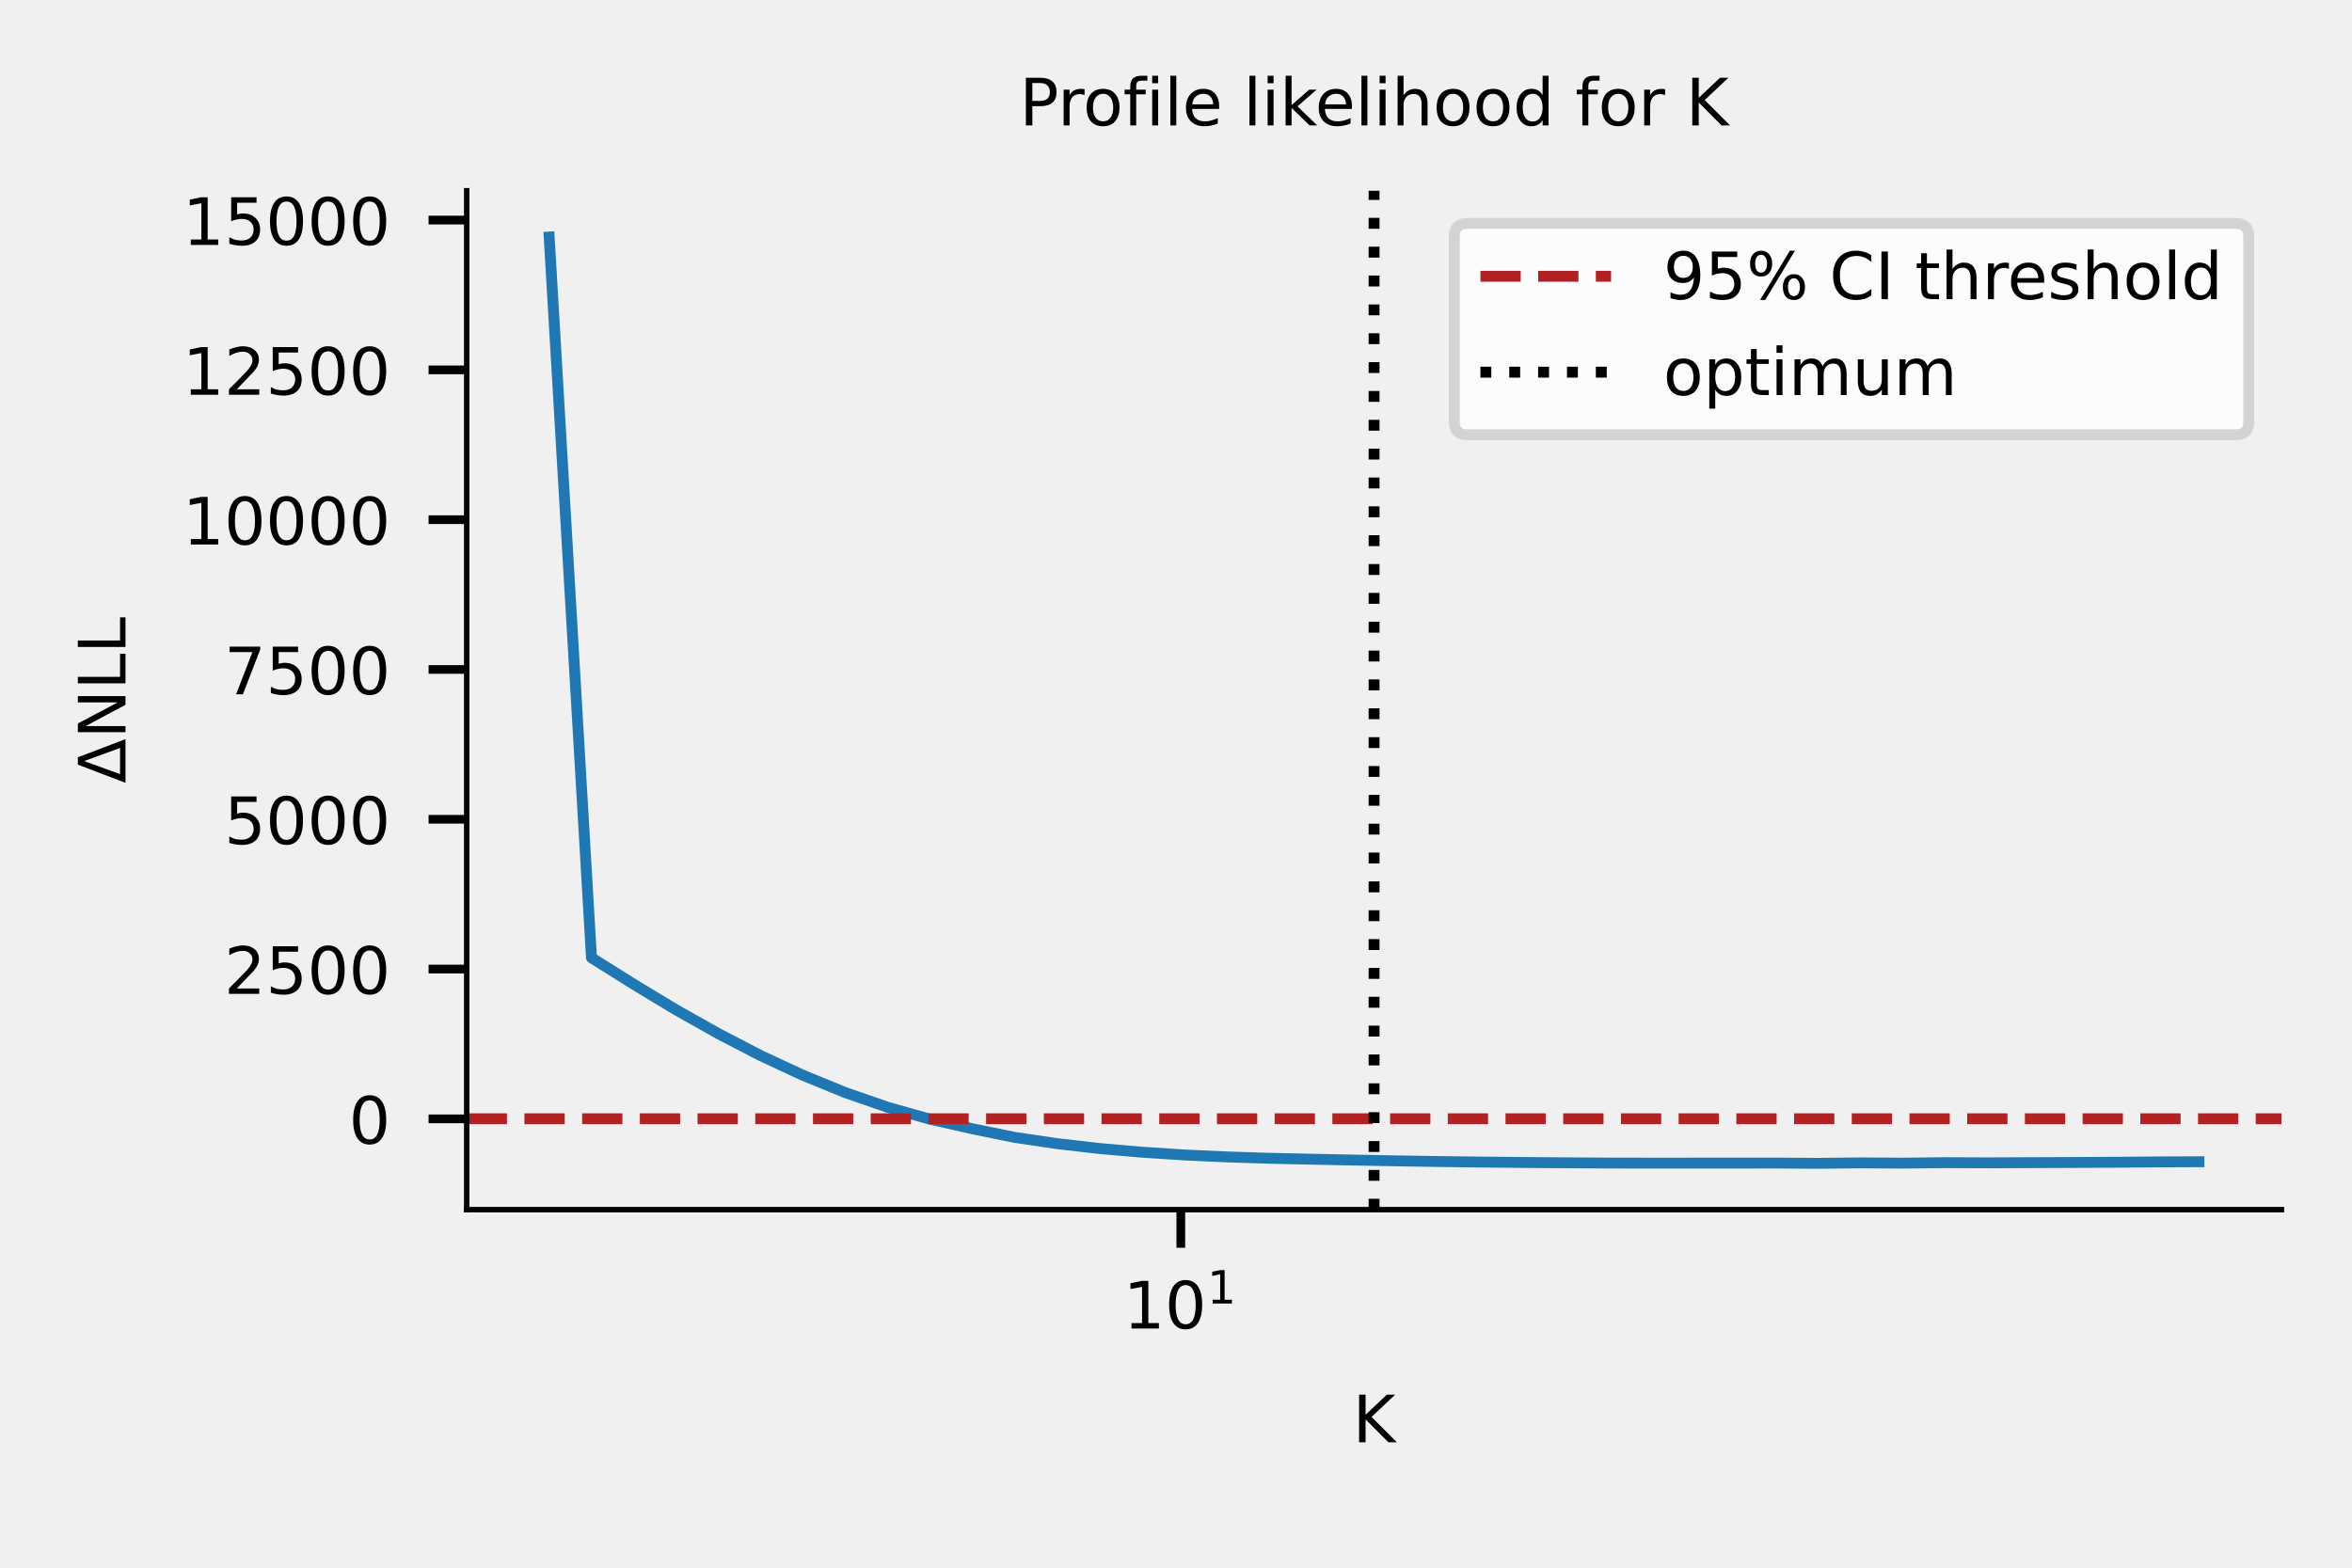
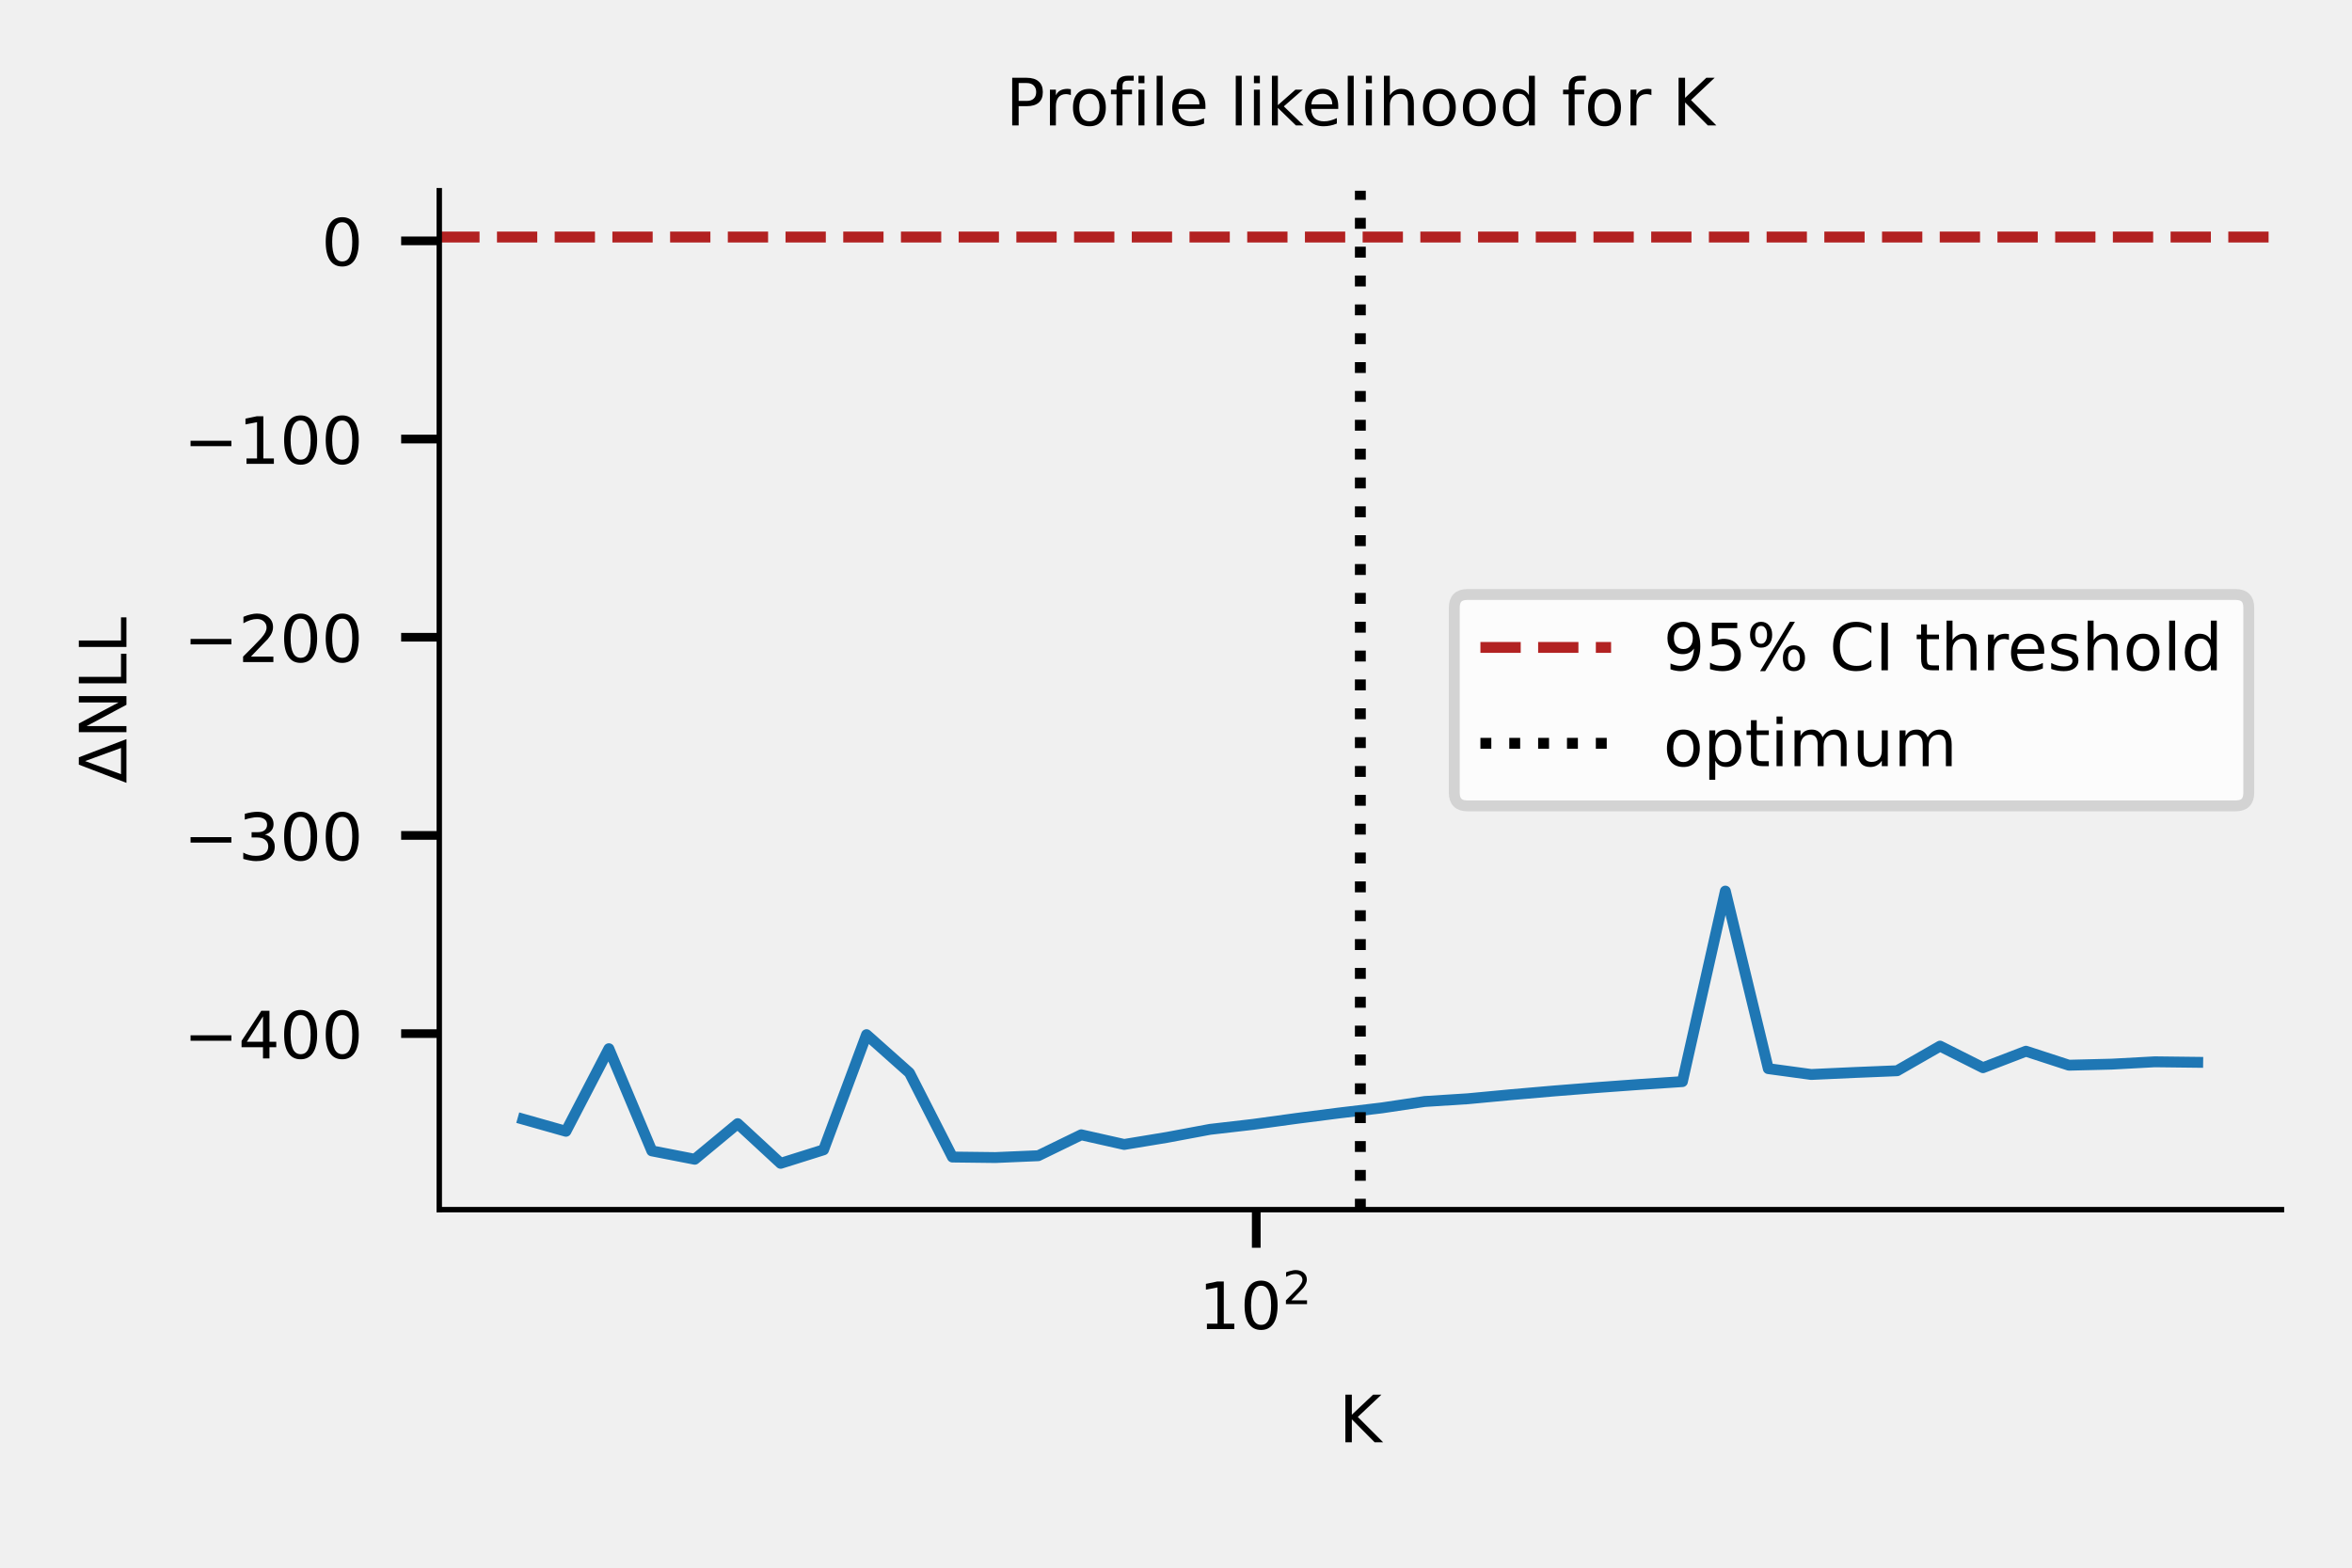
<svg xmlns="http://www.w3.org/2000/svg" xmlns:xlink="http://www.w3.org/1999/xlink" width="216pt" height="144pt" viewBox="0 0 216 144" version="1.1">
  <defs>
    <style type="text/css">*{stroke-linejoin: round; stroke-linecap: butt}</style>
  </defs>
  <g id="figure_1">
    <g id="patch_1">
      <path d="M 0 144  L 216 144  L 216 0  L 0 0  L 0 144  z " style="fill: none" />
    </g>
    <g id="axes_1">
      <g id="patch_2">
-         <path d="M 42.86 111.112  L 209.52 111.112  L 209.52 17.52  L 42.86 17.52  L 42.86 111.112  z " style="fill: none" />
+         <path d="M 40.34 111.112  L 209.52 111.112  L 209.52 17.52  L 40.34 17.52  L 40.34 111.112  z " style="fill: none" />
      </g>
      <g id="matplotlib.axis_1">
        <g id="xtick_1">
          <g id="line2d_1">
            <defs>
-               <path id="m0f0d1b1d3a" d="M 0 0  L 0 3.5  " style="stroke: #000000; stroke-width: 0.8" />
+               <path id="mc30e8fdb6e" d="M 0 0  L 0 3.5  " style="stroke: #000000; stroke-width: 0.8" />
            </defs>
            <g>
-               <use xlink:href="#m0f0d1b1d3a" x="108.443" y="111.112" style="stroke: #000000; stroke-width: 0.8" />
+               <use xlink:href="#mc30e8fdb6e" x="115.371" y="111.112" style="stroke: #000000; stroke-width: 0.8" />
            </g>
          </g>
          <g id="text_1">
-             <g transform="translate(103.163 122.6711)">
+             <g transform="translate(110.0906 122.6711)">
              <text>
-                 <tspan x="0" y="-0.641" style="font-size: 6px; font-family: 'DejaVu Sans'">1</tspan>
-                 <tspan x="3.817" y="-0.641" style="font-size: 6px; font-family: 'DejaVu Sans'">0</tspan>
-                 <tspan x="7.692" y="-2.938" style="font-size: 4.2px; font-family: 'DejaVu Sans'">1</tspan>
+                 <tspan x="0" y="-0.586" style="font-size: 6px; font-family: 'DejaVu Sans'">1</tspan>
+                 <tspan x="3.817" y="-0.586" style="font-size: 6px; font-family: 'DejaVu Sans'">0</tspan>
+                 <tspan x="7.692" y="-2.883" style="font-size: 4.2px; font-family: 'DejaVu Sans'">2</tspan>
              </text>
            </g>
          </g>
        </g>
        <g id="xtick_2" />
        <g id="xtick_3" />
        <g id="xtick_4" />
        <g id="xtick_5" />
        <g id="xtick_6" />
        <g id="xtick_7" />
        <g id="xtick_8" />
        <g id="xtick_9" />
        <g id="xtick_10" />
        <g id="xtick_11" />
        <g id="xtick_12" />
        <g id="xtick_13" />
-         <g id="xtick_14" />
        <g id="text_2">
-           <text style="font-size: 6px; font-family: 'DejaVu Sans', 'Arial', 'Helvetica', 'Lucida Grande', 'Verdana', 'Geneva', 'Lucid', 'Avant Garde', sans-serif; text-anchor: middle" x="126.19" y="132.478" transform="rotate(-0 126.19 132.4779)">K</text>
+           <text style="font-size: 6px; font-family: 'DejaVu Sans', 'Arial', 'Helvetica', 'Lucida Grande', 'Verdana', 'Geneva', 'Lucid', 'Avant Garde', sans-serif; text-anchor: middle" x="124.93" y="132.478" transform="rotate(-0 124.93 132.4779)">K</text>
        </g>
      </g>
      <g id="matplotlib.axis_2">
        <g id="ytick_1">
          <g id="line2d_2">
            <defs>
-               <path id="m8465165c46" d="M 0 0  L -3.5 0  " style="stroke: #000000; stroke-width: 0.8" />
+               <path id="md65148417d" d="M 0 0  L -3.5 0  " style="stroke: #000000; stroke-width: 0.8" />
            </defs>
            <g>
-               <use xlink:href="#m8465165c46" x="42.86" y="102.772" style="stroke: #000000; stroke-width: 0.8" />
+               <use xlink:href="#md65148417d" x="40.34" y="94.942" style="stroke: #000000; stroke-width: 0.8" />
            </g>
          </g>
          <g id="text_3">
-             <text style="font-size: 6px; font-family: 'DejaVu Sans', 'Arial', 'Helvetica', 'Lucida Grande', 'Verdana', 'Geneva', 'Lucid', 'Avant Garde', sans-serif; text-anchor: end" x="35.86" y="105.052" transform="rotate(-0 35.86 105.052)">0</text>
+             <text style="font-size: 6px; font-family: 'DejaVu Sans', 'Arial', 'Helvetica', 'Lucida Grande', 'Verdana', 'Geneva', 'Lucid', 'Avant Garde', sans-serif; text-anchor: end" x="33.34" y="97.222" transform="rotate(-0 33.34 97.22154)">−400</text>
          </g>
        </g>
        <g id="ytick_2">
          <g id="line2d_3">
            <g>
-               <use xlink:href="#m8465165c46" x="42.86" y="89.013" style="stroke: #000000; stroke-width: 0.8" />
+               <use xlink:href="#md65148417d" x="40.34" y="76.737" style="stroke: #000000; stroke-width: 0.8" />
            </g>
          </g>
          <g id="text_4">
-             <text style="font-size: 6px; font-family: 'DejaVu Sans', 'Arial', 'Helvetica', 'Lucida Grande', 'Verdana', 'Geneva', 'Lucid', 'Avant Garde', sans-serif; text-anchor: end" x="35.86" y="91.293" transform="rotate(-0 35.86 91.29252)">2500</text>
+             <text style="font-size: 6px; font-family: 'DejaVu Sans', 'Arial', 'Helvetica', 'Lucida Grande', 'Verdana', 'Geneva', 'Lucid', 'Avant Garde', sans-serif; text-anchor: end" x="33.34" y="79.017" transform="rotate(-0 33.34 79.01697)">−300</text>
          </g>
        </g>
        <g id="ytick_3">
          <g id="line2d_4">
            <g>
-               <use xlink:href="#m8465165c46" x="42.86" y="75.254" style="stroke: #000000; stroke-width: 0.8" />
+               <use xlink:href="#md65148417d" x="40.34" y="58.533" style="stroke: #000000; stroke-width: 0.8" />
            </g>
          </g>
          <g id="text_5">
-             <text style="font-size: 6px; font-family: 'DejaVu Sans', 'Arial', 'Helvetica', 'Lucida Grande', 'Verdana', 'Geneva', 'Lucid', 'Avant Garde', sans-serif; text-anchor: end" x="35.86" y="77.533" transform="rotate(-0 35.86 77.53304)">5000</text>
+             <text style="font-size: 6px; font-family: 'DejaVu Sans', 'Arial', 'Helvetica', 'Lucida Grande', 'Verdana', 'Geneva', 'Lucid', 'Avant Garde', sans-serif; text-anchor: end" x="33.34" y="60.812" transform="rotate(-0 33.34 60.81239)">−200</text>
          </g>
        </g>
        <g id="ytick_4">
          <g id="line2d_5">
            <g>
-               <use xlink:href="#m8465165c46" x="42.86" y="61.494" style="stroke: #000000; stroke-width: 0.8" />
+               <use xlink:href="#md65148417d" x="40.34" y="40.328" style="stroke: #000000; stroke-width: 0.8" />
            </g>
          </g>
          <g id="text_6">
-             <text style="font-size: 6px; font-family: 'DejaVu Sans', 'Arial', 'Helvetica', 'Lucida Grande', 'Verdana', 'Geneva', 'Lucid', 'Avant Garde', sans-serif; text-anchor: end" x="35.86" y="63.774" transform="rotate(-0 35.86 63.77356)">7500</text>
+             <text style="font-size: 6px; font-family: 'DejaVu Sans', 'Arial', 'Helvetica', 'Lucida Grande', 'Verdana', 'Geneva', 'Lucid', 'Avant Garde', sans-serif; text-anchor: end" x="33.34" y="42.608" transform="rotate(-0 33.34 42.60782)">−100</text>
          </g>
        </g>
        <g id="ytick_5">
          <g id="line2d_6">
            <g>
-               <use xlink:href="#m8465165c46" x="42.86" y="47.735" style="stroke: #000000; stroke-width: 0.8" />
+               <use xlink:href="#md65148417d" x="40.34" y="22.124" style="stroke: #000000; stroke-width: 0.8" />
            </g>
          </g>
          <g id="text_7">
-             <text style="font-size: 6px; font-family: 'DejaVu Sans', 'Arial', 'Helvetica', 'Lucida Grande', 'Verdana', 'Geneva', 'Lucid', 'Avant Garde', sans-serif; text-anchor: end" x="35.86" y="50.014" transform="rotate(-0 35.86 50.01409)">10000</text>
+             <text style="font-size: 6px; font-family: 'DejaVu Sans', 'Arial', 'Helvetica', 'Lucida Grande', 'Verdana', 'Geneva', 'Lucid', 'Avant Garde', sans-serif; text-anchor: end" x="33.34" y="24.403" transform="rotate(-0 33.34 24.40324)">0</text>
          </g>
        </g>
-         <g id="ytick_6">
-           <g id="line2d_7">
-             <g>
-               <use xlink:href="#m8465165c46" x="42.86" y="33.975" style="stroke: #000000; stroke-width: 0.8" />
-             </g>
-           </g>
-           <g id="text_8">
-             <text style="font-size: 6px; font-family: 'DejaVu Sans', 'Arial', 'Helvetica', 'Lucida Grande', 'Verdana', 'Geneva', 'Lucid', 'Avant Garde', sans-serif; text-anchor: end" x="35.86" y="36.255" transform="rotate(-0 35.86 36.25461)">12500</text>
-           </g>
-         </g>
-         <g id="ytick_7">
-           <g id="line2d_8">
-             <g>
-               <use xlink:href="#m8465165c46" x="42.86" y="20.216" style="stroke: #000000; stroke-width: 0.8" />
-             </g>
-           </g>
-           <g id="text_9">
-             <text style="font-size: 6px; font-family: 'DejaVu Sans', 'Arial', 'Helvetica', 'Lucida Grande', 'Verdana', 'Geneva', 'Lucid', 'Avant Garde', sans-serif; text-anchor: end" x="35.86" y="22.495" transform="rotate(-0 35.86 22.49513)">15000</text>
-           </g>
-         </g>
-         <g id="text_10">
-           <text style="font-size: 6px; font-family: 'DejaVu Sans', 'Arial', 'Helvetica', 'Lucida Grande', 'Verdana', 'Geneva', 'Lucid', 'Avant Garde', sans-serif; text-anchor: middle" x="11.525" y="64.316" transform="rotate(-90 11.52469 64.316)">ΔNLL</text>
+         <g id="text_8">
+           <text style="font-size: 6px; font-family: 'DejaVu Sans', 'Arial', 'Helvetica', 'Lucida Grande', 'Verdana', 'Geneva', 'Lucid', 'Avant Garde', sans-serif; text-anchor: middle" x="11.612" y="64.316" transform="rotate(-90 11.61187 64.316)">ΔNLL</text>
        </g>
      </g>
+       <g id="line2d_7">
+         <path d="M 48.03 102.798  L 51.974 103.914  L 55.917 96.328  L 59.861 105.713  L 63.804 106.483  L 67.748 103.212  L 71.692 106.858  L 75.635 105.616  L 79.579 95.039  L 83.522 98.547  L 87.466 106.279  L 91.409 106.327  L 95.353 106.158  L 99.297 104.237  L 103.24 105.124  L 107.184 104.473  L 111.127 103.736  L 115.071 103.281  L 119.015 102.74  L 122.958 102.236  L 126.902 101.766  L 130.845 101.177  L 134.789 100.927  L 138.733 100.556  L 142.676 100.214  L 146.62 99.9  L 150.563 99.613  L 154.507 99.351  L 158.451 81.852  L 162.394 98.16  L 166.338 98.696  L 170.281 98.516  L 174.225 98.354  L 178.168 96.091  L 182.112 98.073  L 186.056 96.559  L 189.999 97.844  L 193.943 97.746  L 197.886 97.532  L 201.83 97.579  " clip-path="url(#pf293884b41)" style="fill: none; stroke: #1f77b4; stroke-linecap: square" />
+       </g>
+       <g id="line2d_8">
+         <path d="M 40.34 21.774  L 209.52 21.774  " clip-path="url(#pf293884b41)" style="fill: none; stroke-dasharray: 3.7,1.6; stroke-dashoffset: 0; stroke: #b22222" />
+       </g>
      <g id="line2d_9">
-         <path d="M 50.435 21.774  L 54.32 87.975  L 58.205 90.413  L 62.09 92.76  L 65.975 94.947  L 69.86 96.965  L 73.745 98.774  L 77.629 100.359  L 81.514 101.706  L 85.399 102.801  L 89.284 103.681  L 93.169 104.471  L 97.054 105.046  L 100.938 105.493  L 104.823 105.832  L 108.708 106.085  L 112.593 106.266  L 116.478 106.391  L 120.363 106.476  L 124.248 106.556  L 128.132 106.628  L 132.017 106.689  L 135.902 106.739  L 139.787 106.778  L 143.672 106.808  L 147.557 106.833  L 151.442 106.839  L 155.326 106.838  L 159.211 106.838  L 163.096 106.833  L 166.981 106.858  L 170.866 106.816  L 174.751 106.84  L 178.635 106.796  L 182.52 106.812  L 186.405 106.796  L 190.29 106.779  L 194.175 106.761  L 198.06 106.726  L 201.945 106.711  " clip-path="url(#pe8cfef49d2)" style="fill: none; stroke: #1f77b4; stroke-linecap: square" />
-       </g>
-       <g id="line2d_10">
-         <path d="M 42.86 102.762  L 209.52 102.762  " clip-path="url(#pe8cfef49d2)" style="fill: none; stroke-dasharray: 3.7,1.6; stroke-dashoffset: 0; stroke: #b22222" />
-       </g>
-       <g id="line2d_11">
-         <path d="M 126.19 111.112  L 126.19 17.52  " clip-path="url(#pe8cfef49d2)" style="fill: none; stroke-dasharray: 1,1.65; stroke-dashoffset: 0; stroke: #000000" />
+         <path d="M 124.93 111.112  L 124.93 17.52  " clip-path="url(#pf293884b41)" style="fill: none; stroke-dasharray: 1,1.65; stroke-dashoffset: 0; stroke: #000000" />
      </g>
      <g id="patch_3">
-         <path d="M 42.86 111.112  L 42.86 17.52  " style="fill: none; stroke: #000000; stroke-width: 0.5; stroke-linejoin: miter; stroke-linecap: square" />
+         <path d="M 40.34 111.112  L 40.34 17.52  " style="fill: none; stroke: #000000; stroke-width: 0.5; stroke-linejoin: miter; stroke-linecap: square" />
      </g>
      <g id="patch_4">
-         <path d="M 42.86 111.112  L 209.52 111.112  " style="fill: none; stroke: #000000; stroke-width: 0.5; stroke-linejoin: miter; stroke-linecap: square" />
+         <path d="M 40.34 111.112  L 209.52 111.112  " style="fill: none; stroke: #000000; stroke-width: 0.5; stroke-linejoin: miter; stroke-linecap: square" />
      </g>
-       <g id="text_11">
-         <text style="font-size: 6px; font-family: 'DejaVu Sans', 'Arial', 'Helvetica', 'Lucida Grande', 'Verdana', 'Geneva', 'Lucid', 'Avant Garde', sans-serif; text-anchor: middle" x="126.19" y="11.52" transform="rotate(-0 126.19 11.52)">Profile likelihood for K</text>
+       <g id="text_9">
+         <text style="font-size: 6px; font-family: 'DejaVu Sans', 'Arial', 'Helvetica', 'Lucida Grande', 'Verdana', 'Geneva', 'Lucid', 'Avant Garde', sans-serif; text-anchor: middle" x="124.93" y="11.52" transform="rotate(-0 124.93 11.52)">Profile likelihood for K</text>
      </g>
      <g id="legend_1">
        <g id="patch_5">
-           <path d="M 134.757 39.934  L 205.32 39.934  Q 206.52 39.934 206.52 38.734  L 206.52 21.72  Q 206.52 20.52 205.32 20.52  L 134.757 20.52  Q 133.557 20.52 133.557 21.72  L 133.557 38.734  Q 133.557 39.934 134.757 39.934  z " style="fill: #ffffff; opacity: 0.8; stroke: #cccccc; stroke-linejoin: miter" />
+           <path d="M 134.757 74.023  L 205.32 74.023  Q 206.52 74.023 206.52 72.823  L 206.52 55.809  Q 206.52 54.609 205.32 54.609  L 134.757 54.609  Q 133.557 54.609 133.557 55.809  L 133.557 72.823  Q 133.557 74.023 134.757 74.023  z " style="fill: #ffffff; opacity: 0.8; stroke: #cccccc; stroke-linejoin: miter" />
        </g>
-         <g id="line2d_12">
-           <path d="M 135.957 25.379  L 141.957 25.379  L 147.957 25.379  " style="fill: none; stroke-dasharray: 3.7,1.6; stroke-dashoffset: 0; stroke: #b22222" />
+         <g id="line2d_10">
+           <path d="M 135.957 59.468  L 141.957 59.468  L 147.957 59.468  " style="fill: none; stroke-dasharray: 3.7,1.6; stroke-dashoffset: 0; stroke: #b22222" />
        </g>
-         <g id="text_12">
-           <text style="font-size: 6px; font-family: 'DejaVu Sans', 'Arial', 'Helvetica', 'Lucida Grande', 'Verdana', 'Geneva', 'Lucid', 'Avant Garde', sans-serif; text-anchor: start" x="152.757" y="27.479" transform="rotate(-0 152.7572 27.47906)">95% CI threshold</text>
+         <g id="text_10">
+           <text style="font-size: 6px; font-family: 'DejaVu Sans', 'Arial', 'Helvetica', 'Lucida Grande', 'Verdana', 'Geneva', 'Lucid', 'Avant Garde', sans-serif; text-anchor: start" x="152.757" y="61.568" transform="rotate(-0 152.7572 61.56819)">95% CI threshold</text>
        </g>
-         <g id="line2d_13">
-           <path d="M 135.957 34.186  L 141.957 34.186  L 147.957 34.186  " style="fill: none; stroke-dasharray: 1,1.65; stroke-dashoffset: 0; stroke: #000000" />
+         <g id="line2d_11">
+           <path d="M 135.957 68.275  L 141.957 68.275  L 147.957 68.275  " style="fill: none; stroke-dasharray: 1,1.65; stroke-dashoffset: 0; stroke: #000000" />
        </g>
-         <g id="text_13">
-           <text style="font-size: 6px; font-family: 'DejaVu Sans', 'Arial', 'Helvetica', 'Lucida Grande', 'Verdana', 'Geneva', 'Lucid', 'Avant Garde', sans-serif; text-anchor: start" x="152.757" y="36.286" transform="rotate(-0 152.7572 36.28594)">optimum</text>
+         <g id="text_11">
+           <text style="font-size: 6px; font-family: 'DejaVu Sans', 'Arial', 'Helvetica', 'Lucida Grande', 'Verdana', 'Geneva', 'Lucid', 'Avant Garde', sans-serif; text-anchor: start" x="152.757" y="70.375" transform="rotate(-0 152.7572 70.37506)">optimum</text>
        </g>
      </g>
    </g>
  </g>
  <defs>
-     <clipPath id="pe8cfef49d2">
-       <rect x="42.86" y="17.52" width="166.66" height="93.592" />
+     <clipPath id="pf293884b41">
+       <rect x="40.34" y="17.52" width="169.18" height="93.592" />
    </clipPath>
  </defs>
</svg>
